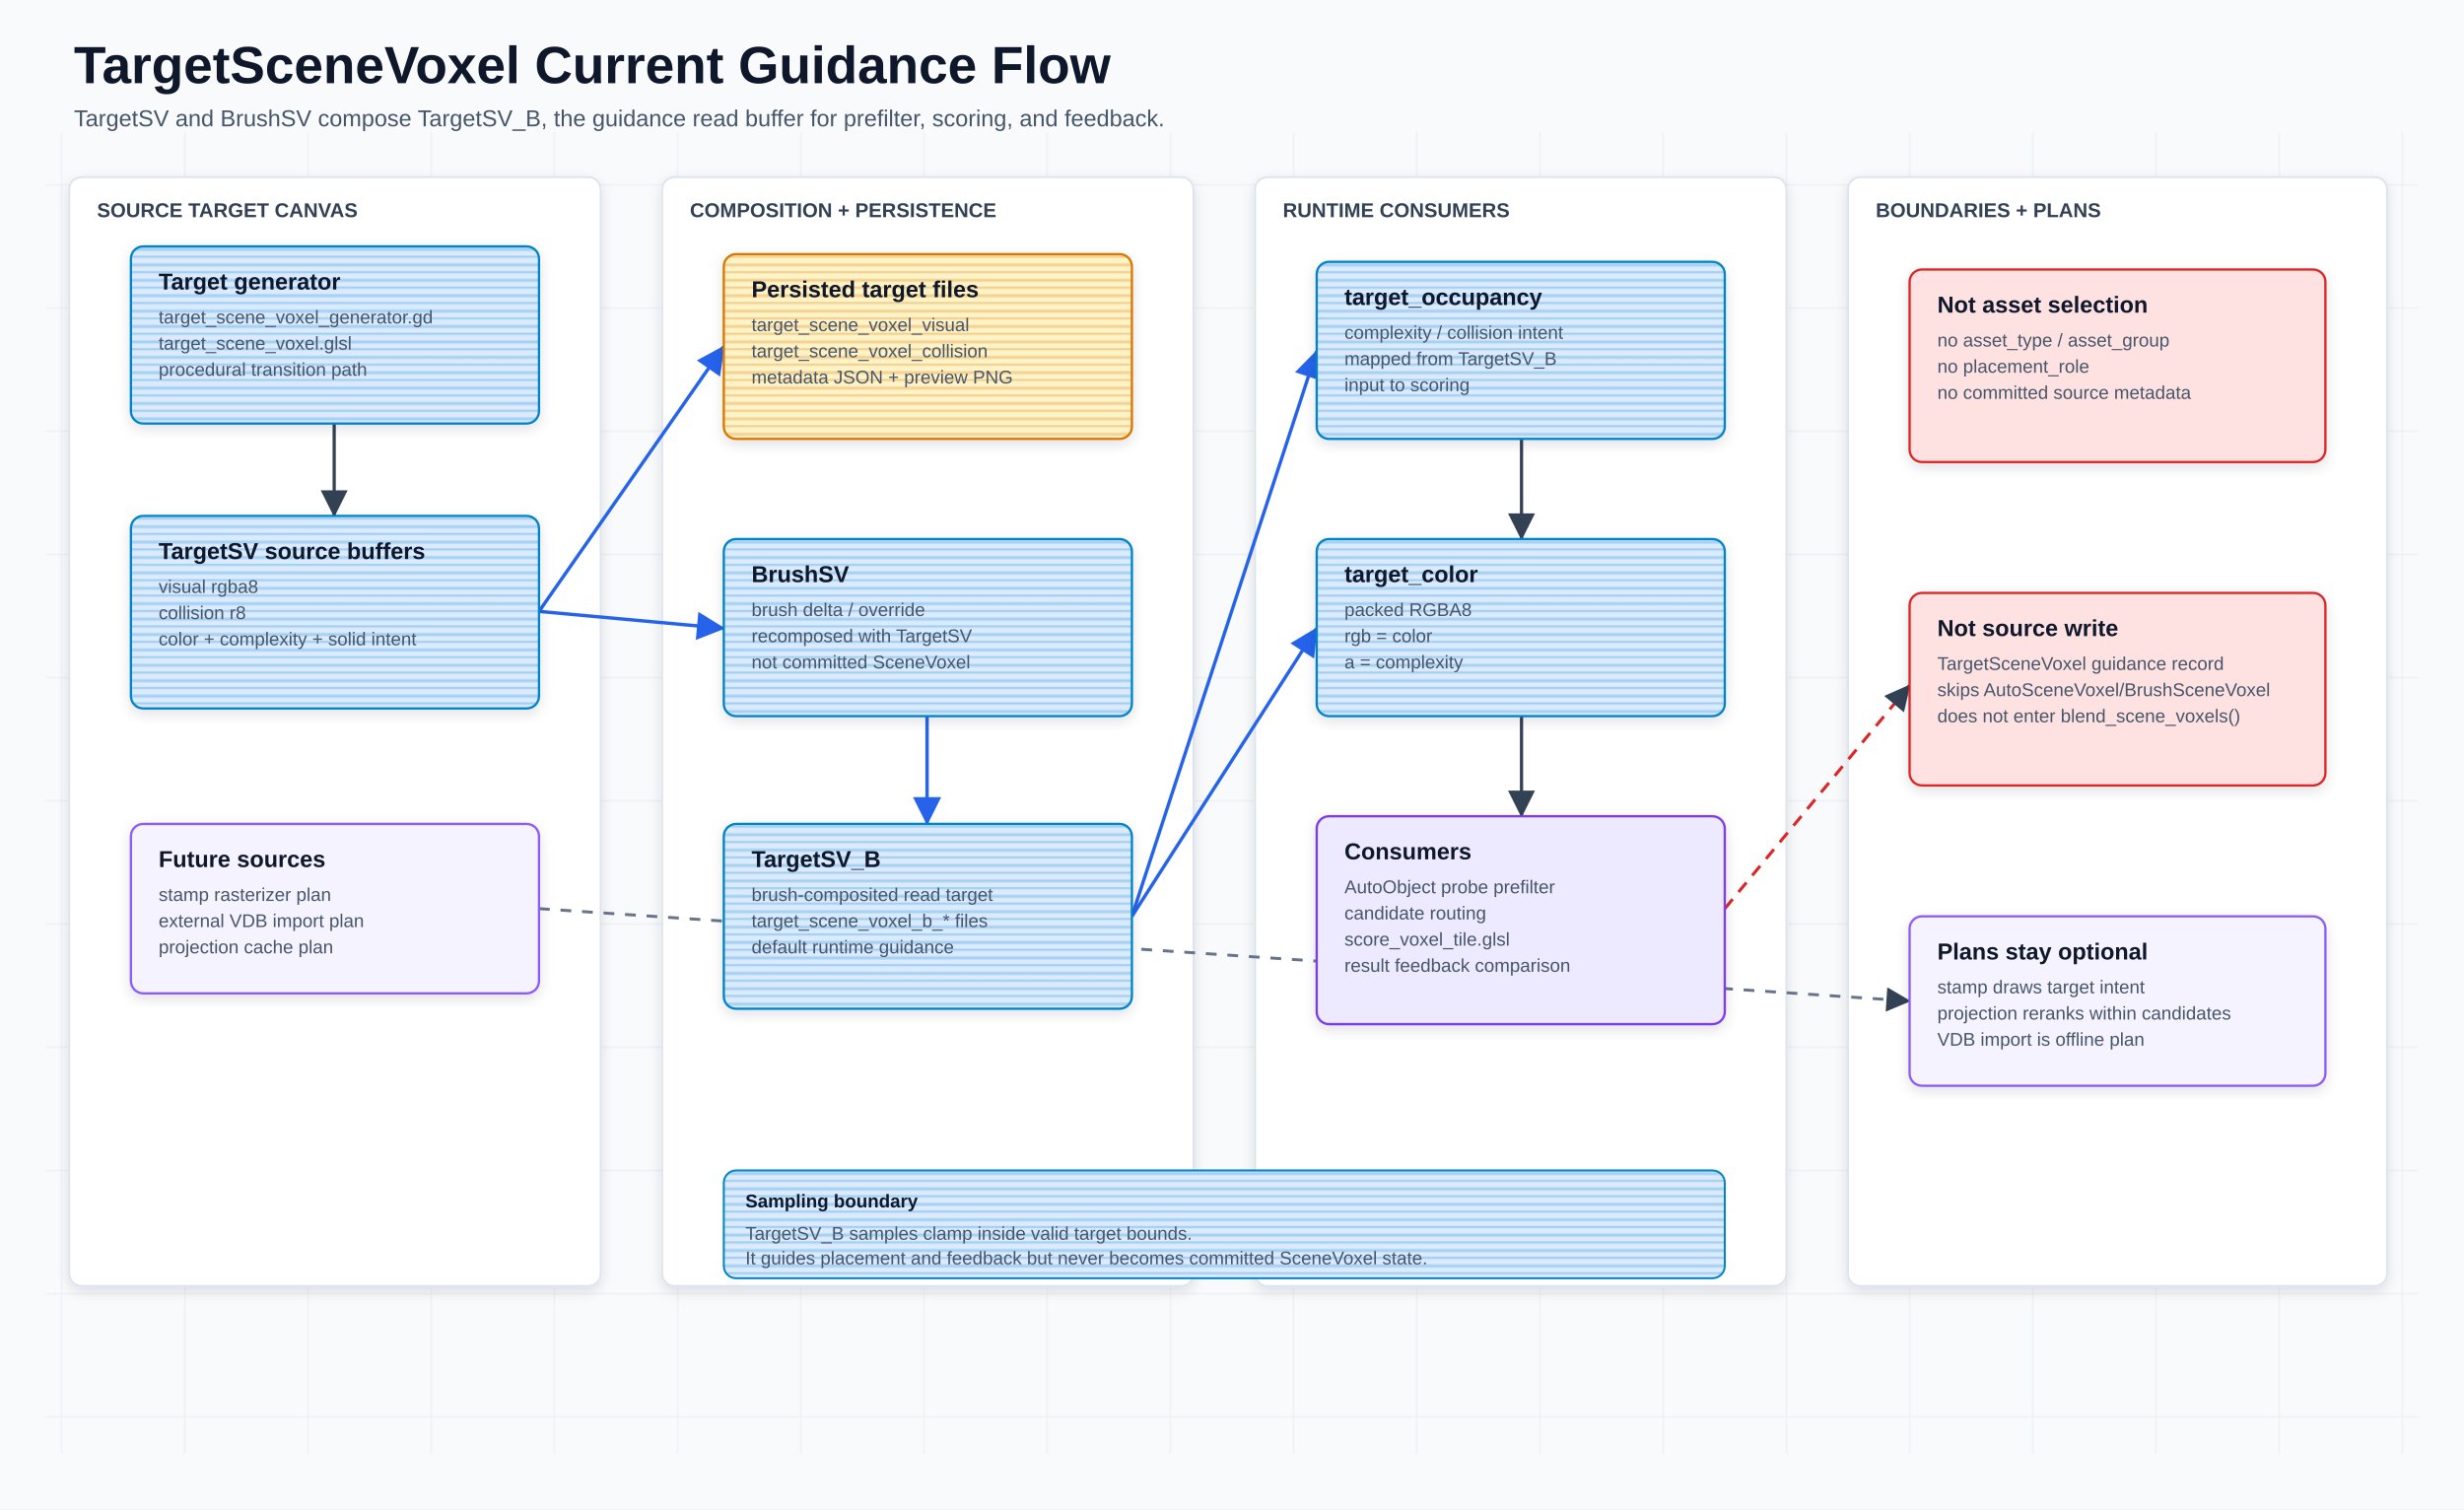
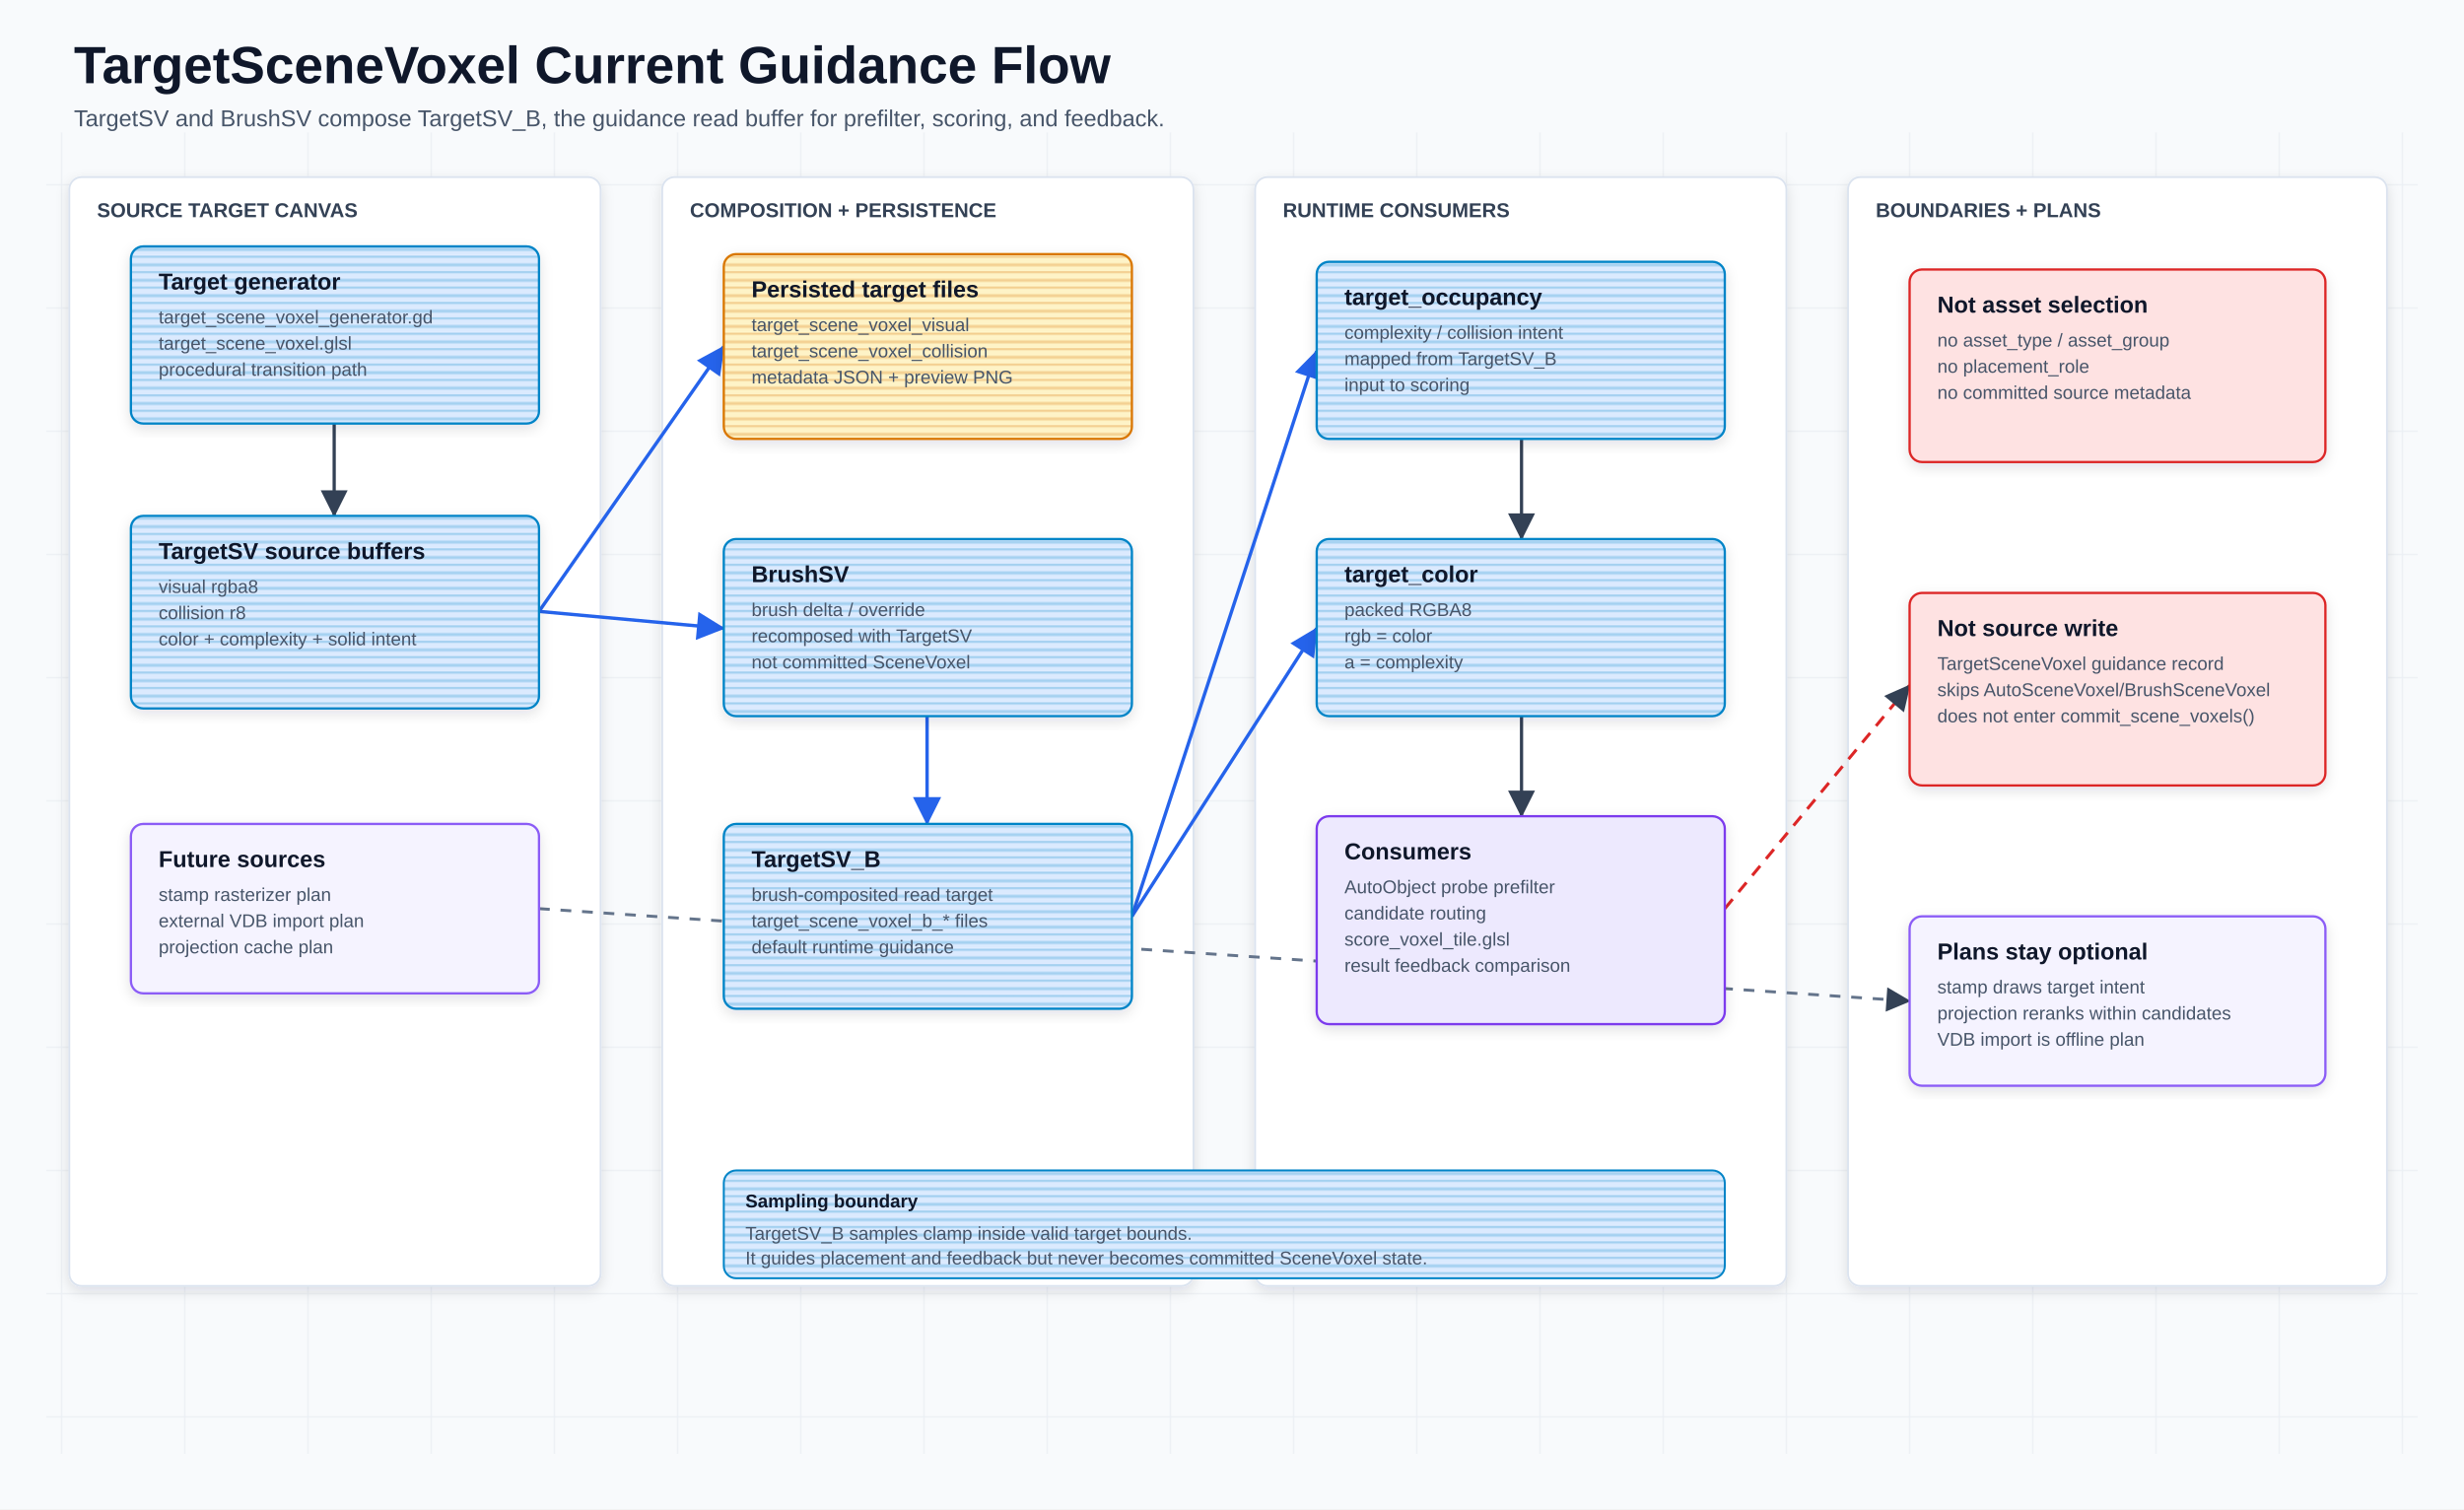
<svg xmlns="http://www.w3.org/2000/svg" width="1600" height="980" viewBox="0 0 1600 980" role="img" aria-labelledby="title desc">
  <defs>
    <marker id="arrow" viewBox="0 0 12 12" refX="10.5" refY="6" markerWidth="10" markerHeight="10" orient="auto">
      <path d="M1,1 L11,6 L1,11 Z" fill="#334155" />
    </marker>
    <marker id="arrow-blue" viewBox="0 0 12 12" refX="10.5" refY="6" markerWidth="10" markerHeight="10" orient="auto">
      <path d="M1,1 L11,6 L1,11 Z" fill="#2563eb" />
    </marker>
    <marker id="arrow-green" viewBox="0 0 12 12" refX="10.5" refY="6" markerWidth="10" markerHeight="10" orient="auto">
      <path d="M1,1 L11,6 L1,11 Z" fill="#059669" />
    </marker>
    <marker id="arrow-orange" viewBox="0 0 12 12" refX="10.5" refY="6" markerWidth="10" markerHeight="10" orient="auto">
      <path d="M1,1 L11,6 L1,11 Z" fill="#ea580c" />
    </marker>
    <filter id="shadow" x="-8%" y="-8%" width="116%" height="116%">
      <feDropShadow dx="0" dy="3" stdDeviation="4" flood-color="#0f172a" flood-opacity="0.12" />
    </filter>
    <pattern id="autoobject-dot-bg" patternUnits="userSpaceOnUse" width="12" height="12">
      <rect width="12" height="12" fill="#cffafe" />
      <circle cx="3" cy="3" r="1.25" fill="#0891b2" opacity="0.256" />
      <circle cx="9" cy="9" r="1.25" fill="#0891b2" opacity="0.256" />
    </pattern>
    <pattern id="descriptor-grid" patternUnits="userSpaceOnUse" width="9.333" height="9.333">
      <rect width="9.333" height="9.333" fill="#dcfce7" />
      <path d="M4.667 0H0V4.667" stroke="#16a34a" stroke-width="0.333" opacity="0.258" />
      <path d="M0 4.667L4.667 0" stroke="#16a34a" stroke-width="0.333" opacity="0.258" />
    </pattern>
    <pattern id="sv-stripe-blue" patternUnits="userSpaceOnUse" width="10" height="10">
      <rect width="10" height="10" fill="#dbeafe" />
      <rect y="1" width="10" height="2" fill="#0284c7" opacity="0.235" />
      <rect y="6" width="10" height="1.5" fill="#0284c7" opacity="0.235" />
    </pattern>
    <pattern id="sv-stripe-amber" patternUnits="userSpaceOnUse" width="10" height="10">
      <rect width="10" height="10" fill="#fef3c7" />
      <rect y="1" width="10" height="2" fill="#d97706" opacity="0.264" />
      <rect y="6" width="10" height="1.5" fill="#d97706" opacity="0.264" />
    </pattern>
    <pattern id="note-hatch" patternUnits="userSpaceOnUse" width="10" height="10" patternTransform="rotate(45)">
      <rect width="10" height="10" fill="#f1f5f9" />
      <rect x="0" y="0" width="10" height="2" fill="#64748b" opacity="0.362" />
    </pattern>
  </defs>
  <style>
    :root { color-scheme: light; }
    .bg { fill: #f8fafc; }
    .grid { stroke: #e2e8f0; stroke-width: 1; opacity: 0.7; }
    .title { fill: #0f172a; font: 700 34px "Segoe UI", "Microsoft YaHei", Arial, sans-serif; letter-spacing: 0; }
    .subtitle { fill: #475569; font: 500 15px "Segoe UI", "Microsoft YaHei", Arial, sans-serif; letter-spacing: 0; }
    .lane-title { fill: #334155; font: 700 13px "Segoe UI", "Microsoft YaHei", Arial, sans-serif; letter-spacing: 0; }
    .node-title { fill: #0f172a; font: 700 15px "Segoe UI", "Microsoft YaHei", Arial, sans-serif; letter-spacing: 0; }
    .small { fill: #475569; font: 500 12px "Segoe UI", "Microsoft YaHei", Arial, sans-serif; letter-spacing: 0; }
    .mono { fill: #334155; font: 600 11px Consolas, "Cascadia Mono", monospace; letter-spacing: 0; }
    .note-text { fill: #0f172a; font: 600 12px "Segoe UI", "Microsoft YaHei", Arial, sans-serif; letter-spacing: 0; }
    .lane { fill: #ffffff; stroke: #dbe3ef; stroke-width: 1.2; filter: url(#shadow); }
    .node { stroke-width: 1.5; filter: url(#shadow); }
    .edge { stroke: #334155; stroke-width: 2.1; fill: none; marker-end: url(#arrow); }
    .edge-blue { stroke: #2563eb; stroke-width: 2.2; fill: none; marker-end: url(#arrow-blue); }
    .edge-green { stroke: #059669; stroke-width: 2.2; fill: none; marker-end: url(#arrow-green); }
    .edge-orange { stroke: #ea580c; stroke-width: 2.2; fill: none; marker-end: url(#arrow-orange); }
    .edge-dash { stroke: #64748b; stroke-width: 1.9; fill: none; stroke-dasharray: 7 7; marker-end: url(#arrow); }
    .edge-warn { stroke: #dc2626; stroke-width: 2; fill: none; stroke-dasharray: 8 6; marker-end: url(#arrow); }
  </style>
  <rect class="bg" x="0" y="0" width="1600" height="980" />
  <g opacity="0.65">
    <line class="grid" x1="40" y1="86" x2="40" y2="944" />
    <line class="grid" x1="120" y1="86" x2="120" y2="944" />
    <line class="grid" x1="200" y1="86" x2="200" y2="944" />
    <line class="grid" x1="280" y1="86" x2="280" y2="944" />
    <line class="grid" x1="360" y1="86" x2="360" y2="944" />
    <line class="grid" x1="440" y1="86" x2="440" y2="944" />
    <line class="grid" x1="520" y1="86" x2="520" y2="944" />
    <line class="grid" x1="600" y1="86" x2="600" y2="944" />
    <line class="grid" x1="680" y1="86" x2="680" y2="944" />
    <line class="grid" x1="760" y1="86" x2="760" y2="944" />
    <line class="grid" x1="840" y1="86" x2="840" y2="944" />
    <line class="grid" x1="920" y1="86" x2="920" y2="944" />
    <line class="grid" x1="1000" y1="86" x2="1000" y2="944" />
    <line class="grid" x1="1080" y1="86" x2="1080" y2="944" />
    <line class="grid" x1="1160" y1="86" x2="1160" y2="944" />
    <line class="grid" x1="1240" y1="86" x2="1240" y2="944" />
    <line class="grid" x1="1320" y1="86" x2="1320" y2="944" />
    <line class="grid" x1="1400" y1="86" x2="1400" y2="944" />
    <line class="grid" x1="1480" y1="86" x2="1480" y2="944" />
    <line class="grid" x1="1560" y1="86" x2="1560" y2="944" />
    <line class="grid" x1="30" y1="120" x2="1570" y2="120" />
    <line class="grid" x1="30" y1="200" x2="1570" y2="200" />
    <line class="grid" x1="30" y1="280" x2="1570" y2="280" />
    <line class="grid" x1="30" y1="360" x2="1570" y2="360" />
    <line class="grid" x1="30" y1="440" x2="1570" y2="440" />
    <line class="grid" x1="30" y1="520" x2="1570" y2="520" />
    <line class="grid" x1="30" y1="600" x2="1570" y2="600" />
    <line class="grid" x1="30" y1="680" x2="1570" y2="680" />
    <line class="grid" x1="30" y1="760" x2="1570" y2="760" />
    <line class="grid" x1="30" y1="840" x2="1570" y2="840" />
    <line class="grid" x1="30" y1="920" x2="1570" y2="920" />
  </g>
  <text class="title" x="48" y="54">TargetSceneVoxel Current Guidance Flow</text>
  <text class="subtitle" x="48" y="82">TargetSV and BrushSV compose TargetSV_B, the guidance read buffer for prefilter, scoring, and feedback.</text>
  <g>
    <rect class="lane" x="45" y="115" width="345" height="720" rx="8" />
    <text class="lane-title" x="63" y="141">SOURCE TARGET CANVAS</text>
    <rect class="lane" x="430" y="115" width="345" height="720" rx="8" />
    <text class="lane-title" x="448" y="141">COMPOSITION + PERSISTENCE</text>
    <rect class="lane" x="815" y="115" width="345" height="720" rx="8" />
    <text class="lane-title" x="833" y="141">RUNTIME CONSUMERS</text>
    <rect class="lane" x="1200" y="115" width="350" height="720" rx="8" />
    <text class="lane-title" x="1218" y="141">BOUNDARIES + PLANS</text>
  </g>
  <g>
    <path class="edge" d="M 217 275 L 217 335" />
    <path class="edge-blue" d="M 350 397 L 470 225" />
    <path class="edge-blue" d="M 350 397 L 470 408" />
    <path class="edge-blue" d="M 602 465 L 602 535" />
    <path class="edge-blue" d="M 735 595 L 855 228" />
    <path class="edge-blue" d="M 735 595 L 855 408" />
    <path class="edge" d="M 988 285 L 988 350" />
    <path class="edge" d="M 988 465 L 988 530" />
    <path class="edge-warn" d="M 1120 590 L 1240 445" />
    <path class="edge-dash" d="M 350 590 L 1240 650" />
  </g>
  <g>
    <g id="target-generator">
      <rect class="node" x="85" y="160" width="265" height="115" rx="8" fill="url(#sv-stripe-blue)" stroke="#0284c7" />
      <text class="node-title" x="103" y="188">Target generator</text>
      <text class="small">
        <tspan x="103" y="210">target_scene_voxel_generator.gd</tspan>
        <tspan x="103" y="227">target_scene_voxel.glsl</tspan>
        <tspan x="103" y="244">procedural transition path</tspan>
      </text>
    </g>
    <g id="targetsv-source-buffers">
      <rect class="node" x="85" y="335" width="265" height="125" rx="8" fill="url(#sv-stripe-blue)" stroke="#0284c7" />
      <text class="node-title" x="103" y="363">TargetSV source buffers</text>
      <text class="small">
        <tspan x="103" y="385">visual rgba8</tspan>
        <tspan x="103" y="402">collision r8</tspan>
        <tspan x="103" y="419">color + complexity + solid intent</tspan>
      </text>
    </g>
    <g id="future-sources">
      <rect class="node" x="85" y="535" width="265" height="110" rx="8" fill="#f5f3ff" stroke="#8b5cf6" />
      <text class="node-title" x="103" y="563">Future sources</text>
      <text class="small">
        <tspan x="103" y="585">stamp rasterizer plan</tspan>
        <tspan x="103" y="602">external VDB import plan</tspan>
        <tspan x="103" y="619">projection cache plan</tspan>
      </text>
    </g>
    <g id="persisted-target-files">
      <rect class="node" x="470" y="165" width="265" height="120" rx="8" fill="url(#sv-stripe-amber)" stroke="#d97706" />
      <text class="node-title" x="488" y="193">Persisted target files</text>
      <text class="small">
        <tspan x="488" y="215">target_scene_voxel_visual</tspan>
        <tspan x="488" y="232">target_scene_voxel_collision</tspan>
        <tspan x="488" y="249">metadata JSON + preview PNG</tspan>
      </text>
    </g>
    <g id="brushsv">
      <rect class="node" x="470" y="350" width="265" height="115" rx="8" fill="url(#sv-stripe-blue)" stroke="#0284c7" />
      <text class="node-title" x="488" y="378">BrushSV</text>
      <text class="small">
        <tspan x="488" y="400">brush delta / override</tspan>
        <tspan x="488" y="417">recomposed with TargetSV</tspan>
        <tspan x="488" y="434">not committed SceneVoxel</tspan>
      </text>
    </g>
    <g id="targetsv_b">
      <rect class="node" x="470" y="535" width="265" height="120" rx="8" fill="url(#sv-stripe-blue)" stroke="#0284c7" />
      <text class="node-title" x="488" y="563">TargetSV_B</text>
      <text class="small">
        <tspan x="488" y="585">brush-composited read target</tspan>
        <tspan x="488" y="602">target_scene_voxel_b_* files</tspan>
        <tspan x="488" y="619">default runtime guidance</tspan>
      </text>
    </g>
    <g id="target_occupancy">
      <rect class="node" x="855" y="170" width="265" height="115" rx="8" fill="url(#sv-stripe-blue)" stroke="#0284c7" />
      <text class="node-title" x="873" y="198">target_occupancy</text>
      <text class="small">
        <tspan x="873" y="220">complexity / collision intent</tspan>
        <tspan x="873" y="237">mapped from TargetSV_B</tspan>
        <tspan x="873" y="254">input to scoring</tspan>
      </text>
    </g>
    <g id="target_color">
      <rect class="node" x="855" y="350" width="265" height="115" rx="8" fill="url(#sv-stripe-blue)" stroke="#0284c7" />
      <text class="node-title" x="873" y="378">target_color</text>
      <text class="small">
        <tspan x="873" y="400">packed RGBA8</tspan>
        <tspan x="873" y="417">rgb = color</tspan>
        <tspan x="873" y="434">a = complexity</tspan>
      </text>
    </g>
    <g id="consumers">
      <rect class="node" x="855" y="530" width="265" height="135" rx="8" fill="#ede9fe" stroke="#7c3aed" />
      <text class="node-title" x="873" y="558">Consumers</text>
      <text class="small">
        <tspan x="873" y="580">AutoObject probe prefilter</tspan>
        <tspan x="873" y="597">candidate routing</tspan>
        <tspan x="873" y="614">score_voxel_tile.glsl</tspan>
        <tspan x="873" y="631">result feedback comparison</tspan>
      </text>
    </g>
    <g id="not-asset-selection">
      <rect class="node" x="1240" y="175" width="270" height="125" rx="8" fill="#fee2e2" stroke="#dc2626" />
      <text class="node-title" x="1258" y="203">Not asset selection</text>
      <text class="small">
        <tspan x="1258" y="225">no asset_type / asset_group</tspan>
        <tspan x="1258" y="242">no placement_role</tspan>
        <tspan x="1258" y="259">no committed source metadata</tspan>
      </text>
    </g>
    <g id="not-source-write">
      <rect class="node" x="1240" y="385" width="270" height="125" rx="8" fill="#fee2e2" stroke="#dc2626" />
      <text class="node-title" x="1258" y="413">Not source write</text>
      <text class="small">
        <tspan x="1258" y="435">TargetSceneVoxel guidance record</tspan>
        <tspan x="1258" y="452">skips AutoSceneVoxel/BrushSceneVoxel</tspan>
-         <tspan x="1258" y="469">does not enter blend_scene_voxels()</tspan>
+         <tspan x="1258" y="469">does not enter commit_scene_voxels()</tspan>
      </text>
    </g>
    <g id="plans-stay-optional">
      <rect class="node" x="1240" y="595" width="270" height="110" rx="8" fill="#f5f3ff" stroke="#8b5cf6" />
      <text class="node-title" x="1258" y="623">Plans stay optional</text>
      <text class="small">
        <tspan x="1258" y="645">stamp draws target intent</tspan>
        <tspan x="1258" y="662">projection reranks within candidates</tspan>
        <tspan x="1258" y="679">VDB import is offline plan</tspan>
      </text>
    </g>
  </g>
  <g>
    <g>
      <rect x="470" y="760" width="650" height="70" rx="8" fill="url(#sv-stripe-blue)" stroke="#0284c7" stroke-width="1.3" />
      <text class="note-text" x="484" y="784">Sampling boundary</text>
      <text class="small">
        <tspan x="484" y="805">TargetSV_B samples clamp inside valid target bounds.</tspan>
        <tspan x="484" y="821">It guides placement and feedback but never becomes committed SceneVoxel state.</tspan>
      </text>
    </g>
  </g>
</svg>
